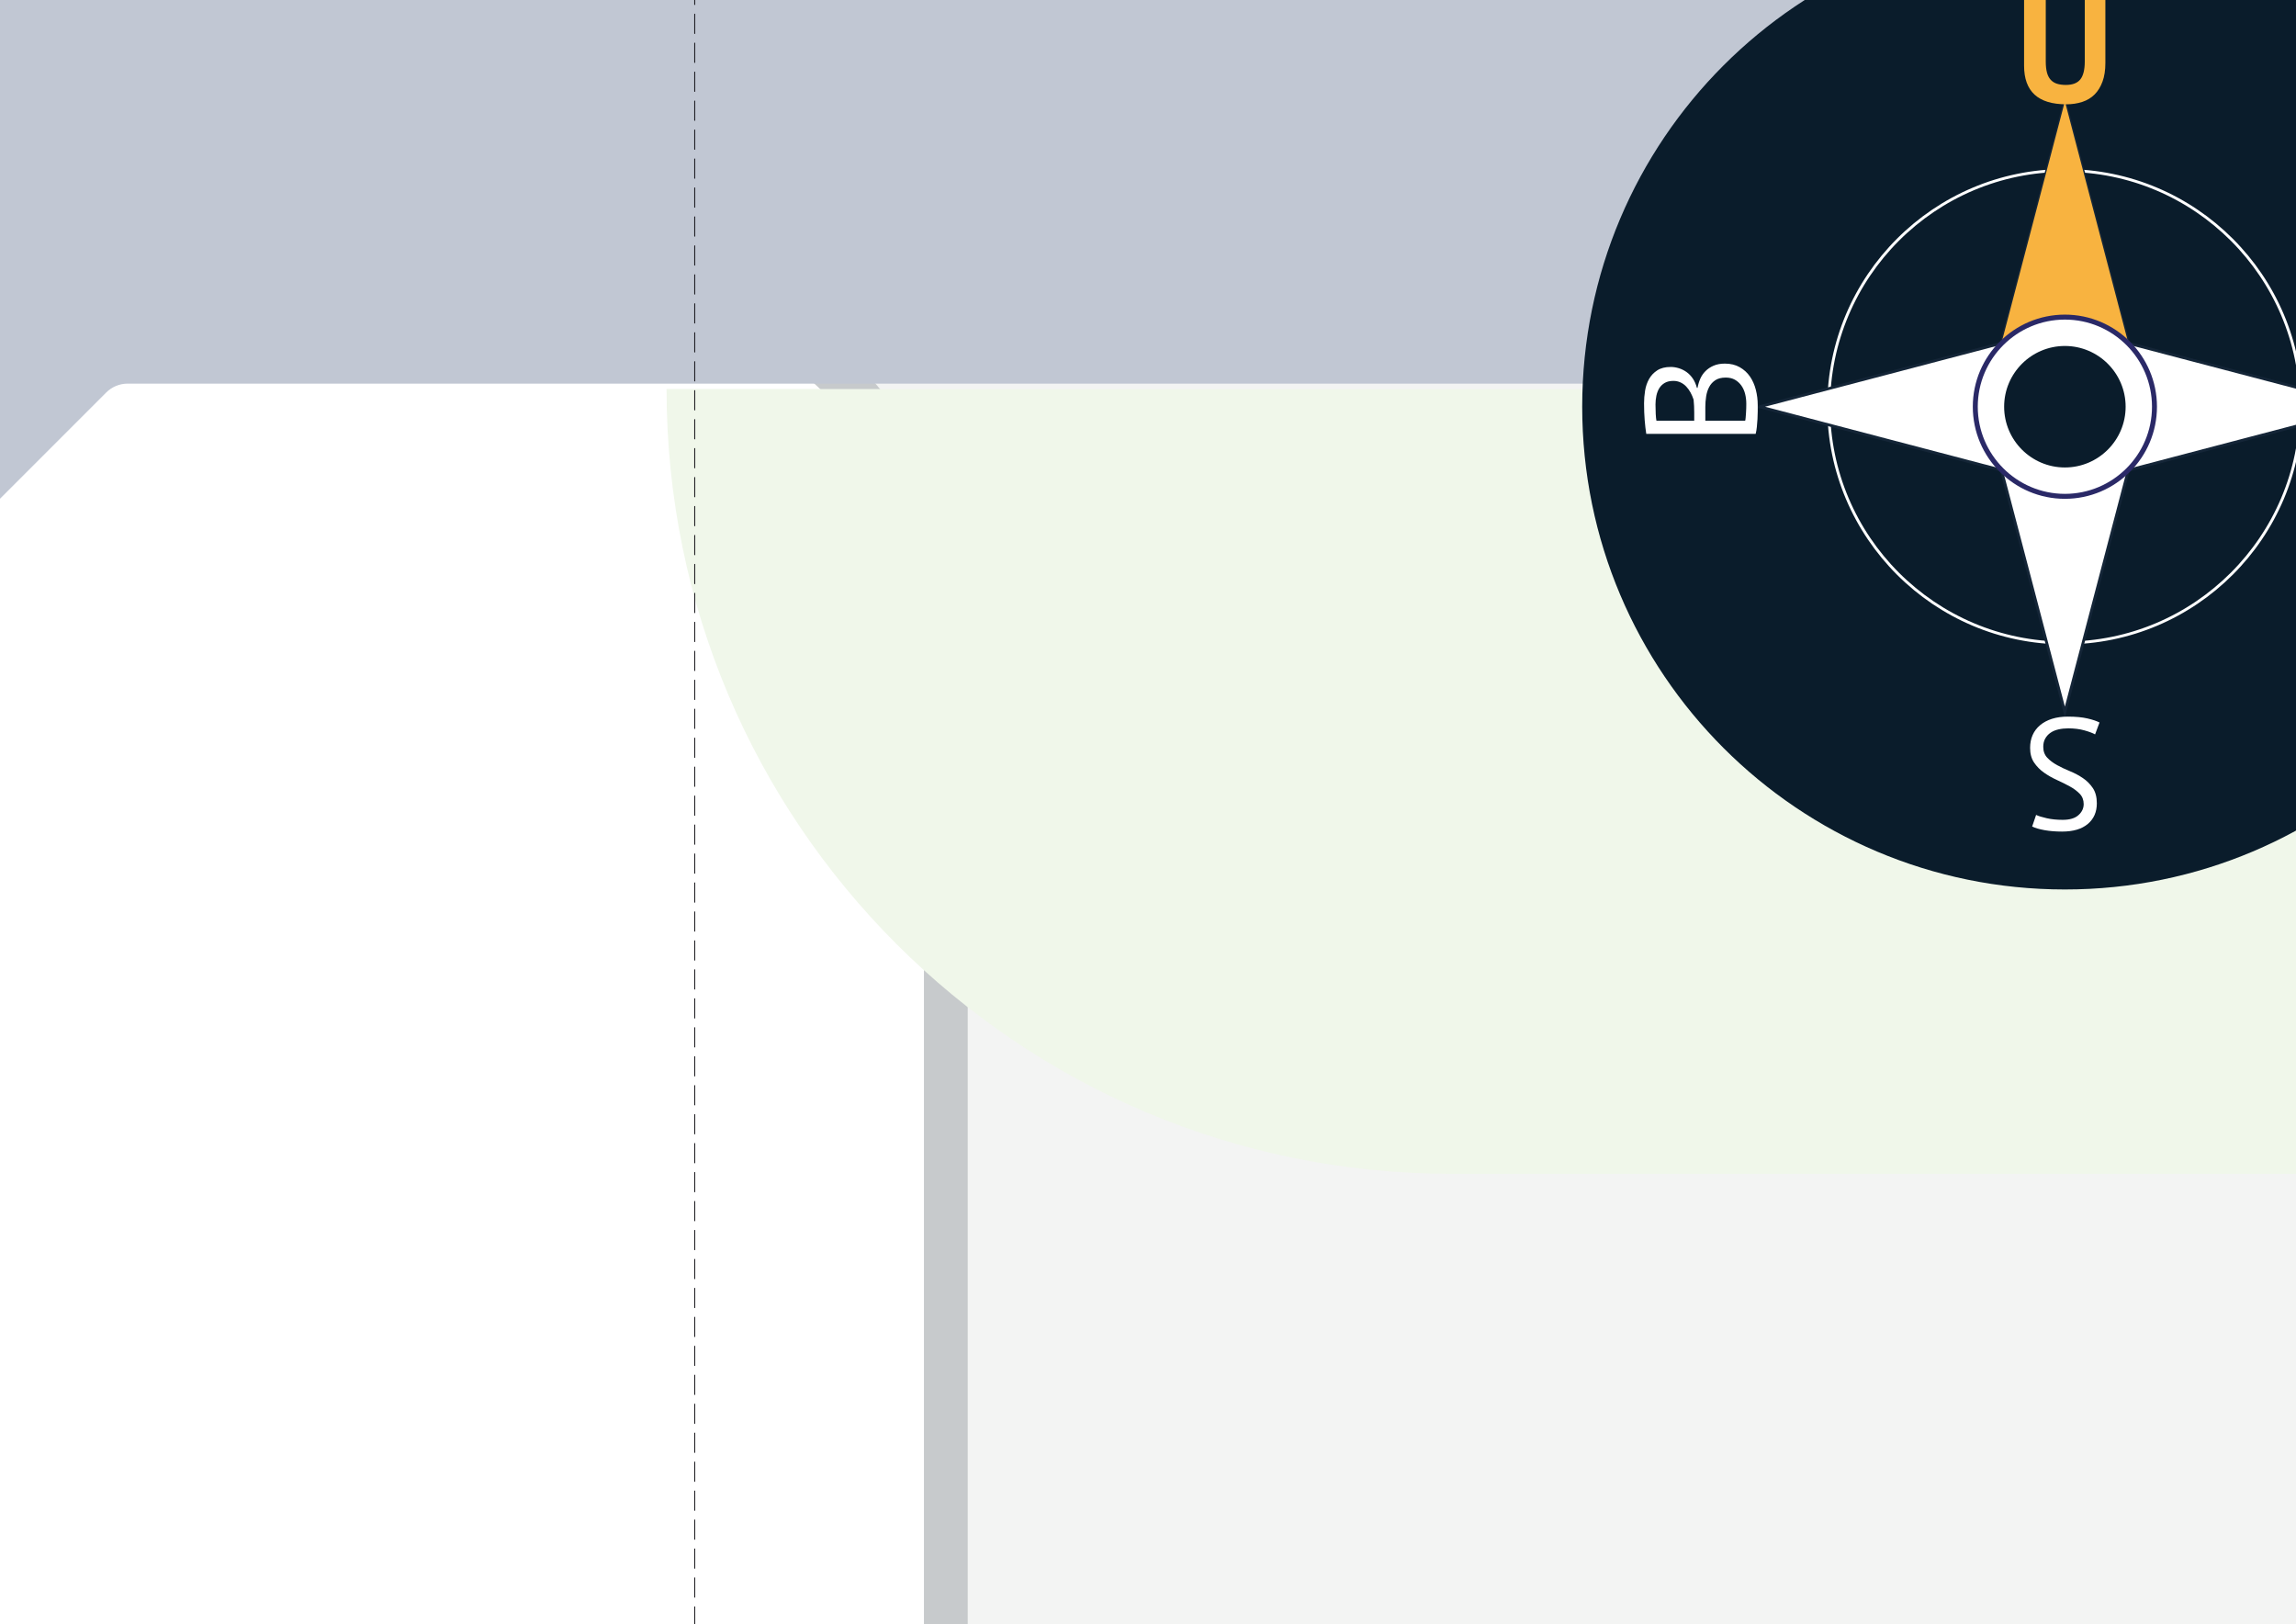
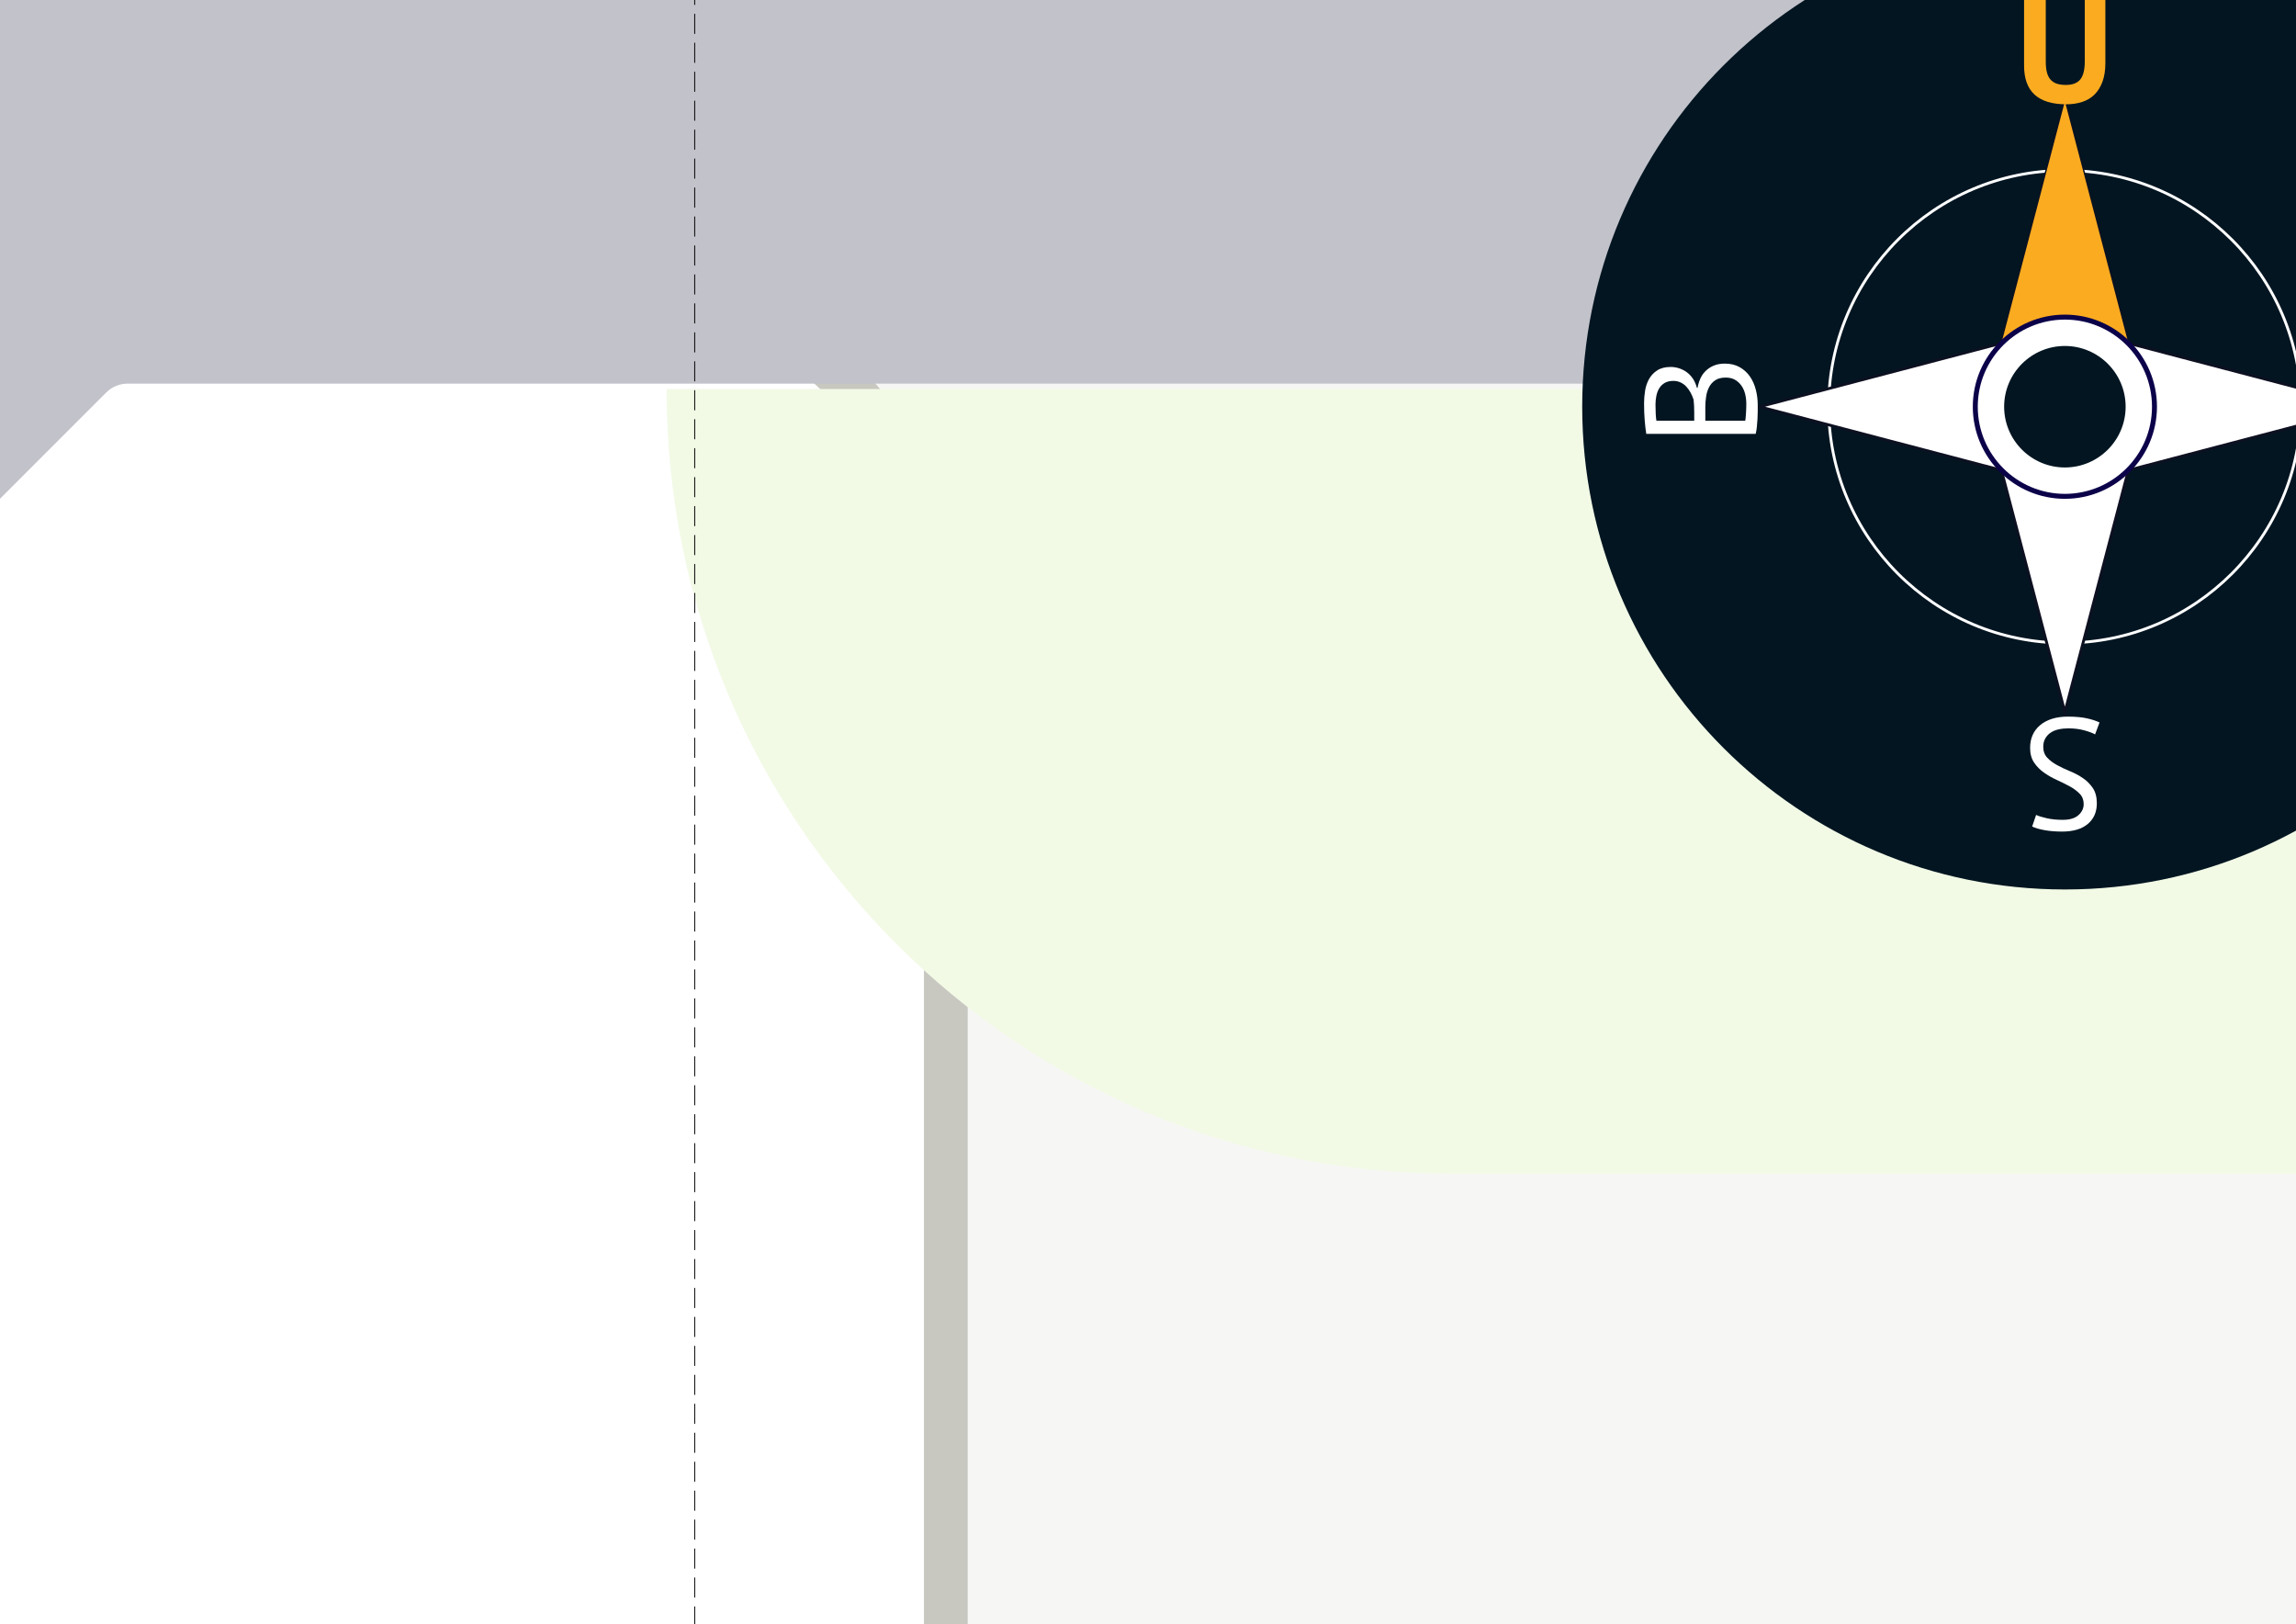
<svg xmlns="http://www.w3.org/2000/svg" xmlns:xlink="http://www.w3.org/1999/xlink" viewBox="7135.177 840.86 1189.196 840.86" width="1189.196" height="840.86">
  <defs>
    <g id="glyph-85-0">
      <path d="M 36.125 -57.562 L 46.797 -57.562 L 46.797 -20.391 C 46.797 -16.66 46.301 -13.453 45.312 -10.766 C 44.332 -8.086 42.969 -5.867 41.219 -4.109 C 39.469 -2.359 37.332 -1.07 34.812 -0.25 C 32.289 0.57 29.523 0.984 26.516 0.984 C 11.961 0.984 4.688 -5.676 4.688 -19 L 4.688 -57.562 L 15.922 -57.562 L 15.922 -21.219 C 15.922 -18.969 16.125 -17.062 16.531 -15.5 C 16.945 -13.938 17.594 -12.676 18.469 -11.719 C 19.344 -10.758 20.438 -10.07 21.75 -9.656 C 23.07 -9.25 24.609 -9.047 26.359 -9.047 C 29.805 -9.047 32.297 -10.004 33.828 -11.922 C 35.359 -13.836 36.125 -16.938 36.125 -21.219 Z M 36.125 -57.562 " />
    </g>
    <g id="glyph-86-0">
      <path d="M -32.922 14.641 C -32.922 16.941 -32.238 18.816 -30.875 20.266 C -29.508 21.723 -27.797 23.016 -25.734 24.141 C -23.68 25.266 -21.453 26.316 -19.047 27.297 C -16.641 28.285 -14.41 29.477 -12.359 30.875 C -10.305 32.27 -8.594 33.992 -7.219 36.047 C -5.852 38.109 -5.172 40.727 -5.172 43.906 C -5.172 48.406 -6.727 51.969 -9.844 54.594 C -12.969 57.227 -17.406 58.547 -23.156 58.547 C -26.488 58.547 -29.523 58.301 -32.266 57.812 C -35.004 57.32 -37.141 56.691 -38.672 55.922 L -36.625 49.922 C -35.363 50.523 -33.516 51.098 -31.078 51.641 C -28.641 52.191 -25.891 52.469 -22.828 52.469 C -19.211 52.469 -16.5 51.656 -14.688 50.031 C -12.883 48.414 -11.984 46.516 -11.984 44.328 C -11.984 42.191 -12.664 40.41 -14.031 38.984 C -15.406 37.555 -17.117 36.281 -19.172 35.156 C -21.223 34.031 -23.453 32.922 -25.859 31.828 C -28.273 30.734 -30.508 29.457 -32.562 28 C -34.613 26.551 -36.32 24.812 -37.688 22.781 C -39.051 20.75 -39.734 18.227 -39.734 15.219 C -39.734 12.75 -39.297 10.523 -38.422 8.547 C -37.547 6.578 -36.258 4.879 -34.562 3.453 C -32.863 2.023 -30.812 0.926 -28.406 0.156 C -26 -0.602 -23.266 -0.984 -20.203 -0.984 C -16.098 -0.984 -12.703 -0.664 -10.016 -0.031 C -7.336 0.594 -5.258 1.289 -3.781 2.062 L -6.078 8.219 C -7.336 7.508 -9.195 6.812 -11.656 6.125 C -14.125 5.438 -16.891 5.094 -19.953 5.094 C -21.754 5.094 -23.445 5.27 -25.031 5.625 C -26.625 5.988 -27.992 6.566 -29.141 7.359 C -30.297 8.148 -31.211 9.148 -31.891 10.359 C -32.578 11.566 -32.922 12.992 -32.922 14.641 Z M -32.922 14.641 " />
    </g>
    <g id="glyph-87-0">
      <path d="M -44.406 -41.625 C -43.031 -41.625 -41.629 -41.406 -40.203 -40.969 C -38.785 -40.531 -37.457 -39.875 -36.219 -39 C -34.988 -38.125 -33.906 -37 -32.969 -35.625 C -32.039 -34.258 -31.332 -32.648 -30.844 -30.797 L -30.516 -30.797 C -30.234 -32.43 -29.766 -34 -29.109 -35.5 C -28.453 -37.008 -27.547 -38.336 -26.391 -39.484 C -25.242 -40.641 -23.848 -41.57 -22.203 -42.281 C -20.555 -43 -18.609 -43.359 -16.359 -43.359 C -13.398 -43.359 -10.836 -42.738 -8.672 -41.5 C -6.504 -40.27 -4.734 -38.656 -3.359 -36.656 C -1.992 -34.664 -0.984 -32.383 -0.328 -29.812 C 0.328 -27.238 0.656 -24.609 0.656 -21.922 C 0.656 -20.992 0.656 -19.898 0.656 -18.641 C 0.656 -17.379 0.613 -16.062 0.531 -14.688 C 0.445 -13.32 0.336 -11.957 0.203 -10.594 C 0.066 -9.227 -0.133 -8.023 -0.406 -6.984 L -57.078 -6.984 C -57.398 -9.004 -57.672 -11.352 -57.891 -14.031 C -58.109 -16.719 -58.219 -19.648 -58.219 -22.828 C -58.219 -24.961 -58.039 -27.133 -57.688 -29.344 C -57.332 -31.562 -56.645 -33.57 -55.625 -35.375 C -54.613 -37.188 -53.203 -38.68 -51.391 -39.859 C -49.586 -41.035 -47.258 -41.625 -44.406 -41.625 Z M -5.266 -22.578 C -5.266 -24.328 -5.469 -26.023 -5.875 -27.672 C -6.289 -29.316 -6.945 -30.766 -7.844 -32.016 C -8.75 -33.273 -9.859 -34.273 -11.172 -35.016 C -12.492 -35.754 -14.062 -36.125 -15.875 -36.125 C -18.125 -36.125 -19.93 -35.672 -21.297 -34.766 C -22.672 -33.867 -23.738 -32.691 -24.5 -31.234 C -25.27 -29.785 -25.789 -28.156 -26.062 -26.344 C -26.344 -24.539 -26.484 -22.738 -26.484 -20.938 L -26.484 -13.797 L -5.844 -13.797 C -5.727 -14.18 -5.645 -14.727 -5.594 -15.438 C -5.539 -16.145 -5.484 -16.91 -5.422 -17.734 C -5.367 -18.555 -5.328 -19.406 -5.297 -20.281 C -5.273 -21.156 -5.266 -21.922 -5.266 -22.578 Z M -32.234 -18.062 C -32.234 -18.988 -32.258 -20.109 -32.312 -21.422 C -32.375 -22.742 -32.457 -23.844 -32.562 -24.719 C -33 -26.031 -33.531 -27.258 -34.156 -28.406 C -34.789 -29.562 -35.531 -30.586 -36.375 -31.484 C -37.227 -32.391 -38.219 -33.102 -39.344 -33.625 C -40.469 -34.145 -41.691 -34.406 -43.016 -34.406 C -44.816 -34.406 -46.305 -34.062 -47.484 -33.375 C -48.672 -32.688 -49.617 -31.77 -50.328 -30.625 C -51.035 -29.477 -51.539 -28.164 -51.844 -26.688 C -52.145 -25.207 -52.297 -23.703 -52.297 -22.172 C -52.297 -20.359 -52.254 -18.695 -52.172 -17.188 C -52.086 -15.688 -51.969 -14.555 -51.812 -13.797 L -32.234 -13.797 Z M -32.234 -18.062 " />
    </g>
    <clipPath id="clip-3037">
      <path clip-rule="nonzero" d="M 0 626 L 8627 626 L 8627 6726.879 L 0 6726.879 Z M 0 626 " />
    </clipPath>
    <clipPath id="clip-3038">
      <path clip-rule="nonzero" d="M 0 626 L 8628 626 L 8628 6726.879 L 0 6726.879 Z M 0 626 " />
    </clipPath>
  </defs>
-   <path fill-rule="nonzero" fill="rgb(95.294%, 95.686%, 95.294%)" fill-opacity="1" d="M 8553.738 6718.391 L 76.574 6718.391 L 76.574 769.434 L 8553.738 769.434 Z M 8553.738 6718.391 " />
-   <path fill-rule="nonzero" fill="rgb(100%, 100%, 100%)" fill-opacity="1" stroke-width="22.677" stroke-linecap="butt" stroke-linejoin="miter" stroke="rgb(78.04%, 79.216%, 80%)" stroke-opacity="1" stroke-miterlimit="10" d="M 0.001 -0 L 0.001 -2301.348 C 0.001 -2403.121 -82.507 -2485.629 -184.285 -2485.629 L -5203.98 -2485.629 C -5305.753 -2485.629 -5388.261 -2403.121 -5388.261 -2301.348 L -5388.261 -1509.391 C -5388.261 -1407.613 -5470.769 -1325.106 -5572.542 -1325.106 L -6282.558 -1325.106 C -6384.335 -1325.106 -6466.839 -1242.602 -6466.839 -1140.824 L -6466.839 -729.484 C -6466.839 -680.609 -6486.257 -633.734 -6520.816 -599.176 L -6656.078 -463.914 C -6690.636 -429.356 -6710.05 -382.481 -6710.05 -333.609 L -6710.05 1191.941 C -6710.05 1257.574 -6675.14 1318.258 -6618.402 1351.25 L -5760.171 1850.293 C -5703.433 1883.285 -5668.523 1943.969 -5668.523 2009.601 L -5668.523 2484.34 C -5668.523 2586.023 -5586.16 2668.492 -5484.472 2668.621 L -184.515 2675.281 C -82.648 2675.406 0.001 2592.863 0.001 2491 L 0.001 996.523 C 0.001 958.016 15.297 921.086 42.528 893.855 L 213.063 723.316 C 240.239 696.144 255.504 659.289 255.504 620.859 L 255.504 400.863 C 255.504 354.125 236.934 309.297 203.883 276.242 L 51.942 124.301 C 18.954 91.312 0.29 46.652 0.001 -0 Z M 0.001 -0 " transform="matrix(1, 0, 0, -1, 7625.062, 3658.629)" />
-   <path fill-rule="nonzero" fill="rgb(75.687%, 78.04%, 82.745%)" fill-opacity="1" d="M 1427.484 704.27 L 8535.48 704.27 C 8544.176 704.27 8551.227 711.316 8551.227 720.016 L 8551.227 1023.77 C 8551.227 1032.469 8544.176 1039.52 8535.477 1039.52 L 7201.309 1039.52 C 7197.133 1039.52 7193.129 1041.18 7190.176 1044.133 L 7041.859 1192.48 C 7023.113 1211.23 6997.68 1221.77 6971.16 1221.77 L 6032.727 1221.77 C 6006.211 1221.77 5980.777 1232.305 5962.031 1251.059 L 5809.141 1403.98 C 5790.395 1422.734 5764.965 1433.27 5738.449 1433.27 L 5363.707 1433.27 C 5355.012 1433.27 5347.961 1440.316 5347.961 1449.016 L 5347.961 1462.52 C 5347.961 1471.219 5355.012 1478.27 5363.707 1478.27 C 5372.402 1478.27 5379.453 1485.32 5379.453 1494.02 L 5379.453 1503.02 C 5379.453 1511.719 5372.402 1518.77 5363.703 1518.77 L 5228.738 1518.77 C 5220.039 1518.77 5212.992 1511.719 5212.992 1503.023 L 5212.992 1494.02 C 5212.992 1485.32 5220.043 1478.27 5228.742 1478.27 L 5278.223 1478.27 C 5286.922 1478.27 5293.973 1471.219 5293.973 1462.52 L 5293.973 1453.52 C 5293.973 1444.82 5286.922 1437.77 5278.223 1437.77 L 4732.523 1437.77 C 4706.008 1437.77 4680.578 1427.234 4661.832 1408.48 L 4580.926 1327.559 C 4562.176 1308.805 4536.746 1298.27 4510.23 1298.27 L 3892.543 1298.27 C 3883.848 1298.27 3876.797 1291.219 3876.797 1282.523 L 3876.797 1107.02 C 3876.797 1098.32 3869.746 1091.27 3861.047 1091.27 L 3676.594 1091.27 C 3667.898 1091.27 3660.848 1098.316 3660.848 1107.016 L 3660.848 1217.273 C 3660.848 1225.969 3653.797 1233.02 3645.102 1233.02 L 2359.316 1233.02 C 2332.801 1233.02 2307.371 1222.484 2288.625 1203.73 L 2161.883 1076.961 C 2136.477 1051.547 2102.012 1037.27 2066.074 1037.27 L 1571.598 1037.27 C 1513.891 1037.27 1458.547 1014.344 1417.738 973.539 L 1144.25 700.051 Z M 1427.484 704.27 " />
-   <path fill-rule="nonzero" fill="rgb(94.118%, 96.863%, 91.765%)" fill-opacity="1" d="M 7886.816 1448.727 L 8554.098 1448.727 L 8554.098 1042.324 L 7480.414 1042.324 C 7480.414 1266.773 7662.367 1448.727 7886.816 1448.727 " />
-   <path fill="none" stroke-width="0.5" stroke-linecap="round" stroke-linejoin="round" stroke="rgb(9.804%, 9.412%, 11.372%)" stroke-opacity="1" stroke-dasharray="9.997 4.999" stroke-miterlimit="4" d="M 0.002 0 L 0.002 -6070.855 " transform="matrix(1, 0, 0, -1, 7494.998, 638.254)" />
+   <path fill-rule="nonzero" fill="rgb(96.399%, 96.799%, 95.599%)" fill-opacity="1" d="M 8553.738 6718.387 L 76.574 6718.387 L 76.574 769.43 L 8553.738 769.43 Z M 8553.738 6718.387 " />
+   <path fill-rule="nonzero" fill="rgb(100%, 100%, 100%)" fill-opacity="1" d="M 7625.062 3658.629 L 7625.062 5959.977 C 7625.062 6061.75 7542.555 6144.258 7440.777 6144.258 L 2421.082 6144.258 C 2319.309 6144.258 2236.801 6061.75 2236.801 5959.977 L 2236.801 5168.02 C 2236.801 5066.242 2154.293 4983.734 2052.516 4983.734 L 1342.504 4983.734 C 1240.727 4983.734 1158.223 4901.23 1158.223 4799.453 L 1158.223 4388.113 C 1158.223 4339.238 1138.805 4292.363 1104.246 4257.805 L 968.984 4122.543 C 934.426 4087.984 915.012 4041.109 915.012 3992.238 L 915.012 2466.688 C 915.012 2401.055 949.918 2340.371 1006.66 2307.379 L 1864.891 1808.336 C 1921.629 1775.344 1956.539 1714.66 1956.539 1649.027 L 1956.539 1174.289 C 1956.539 1072.605 2038.902 990.137 2140.59 990.008 L 7440.547 983.348 C 7542.414 983.223 7625.062 1065.766 7625.062 1167.629 L 7625.062 2662.105 C 7625.062 2700.613 7640.359 2737.543 7667.59 2764.773 L 7838.125 2935.312 C 7865.301 2962.484 7880.566 2999.34 7880.566 3037.77 L 7880.566 3257.766 C 7880.566 3304.504 7861.996 3349.332 7828.945 3382.387 L 7677.004 3534.328 C 7644.016 3567.316 7625.352 3611.977 7625.062 3658.629 " />
+   <path fill="none" stroke-width="22.677" stroke-linecap="butt" stroke-linejoin="miter" stroke="rgb(78.4%, 78.4%, 75.8%)" stroke-opacity="1" stroke-miterlimit="10" d="M 0.001 -0 L 0.001 -2301.348 C 0.001 -2403.121 -82.507 -2485.629 -184.284 -2485.629 L -5203.979 -2485.629 C -5305.753 -2485.629 -5388.261 -2403.121 -5388.261 -2301.348 L -5388.261 -1509.391 C -5388.261 -1407.613 -5470.769 -1325.106 -5572.546 -1325.106 L -6282.558 -1325.106 C -6384.335 -1325.106 -6466.839 -1242.602 -6466.839 -1140.824 L -6466.839 -729.484 C -6466.839 -680.609 -6486.257 -633.734 -6520.815 -599.176 L -6656.077 -463.914 C -6690.636 -429.356 -6710.05 -382.481 -6710.05 -333.609 L -6710.05 1191.941 C -6710.05 1257.574 -6675.144 1318.258 -6618.401 1351.25 L -5760.171 1850.293 C -5703.433 1883.285 -5668.522 1943.969 -5668.522 2009.601 L -5668.522 2484.34 C -5668.522 2586.023 -5586.159 2668.492 -5484.472 2668.621 L -184.515 2675.281 C -82.647 2675.406 0.001 2592.863 0.001 2491 L 0.001 996.523 C 0.001 958.016 15.298 921.086 42.528 893.855 L 213.064 723.316 C 240.239 696.144 255.505 659.289 255.505 620.859 L 255.505 400.863 C 255.505 354.125 236.935 309.297 203.884 276.242 L 51.942 124.301 C 18.954 91.312 0.29 46.652 0.001 -0 Z M 0.001 -0 " transform="matrix(1, 0, 0, -1, 7625.061, 3658.629)" />
+   <path fill-rule="nonzero" fill="rgb(75.899%, 76.199%, 79.199%)" fill-opacity="1" d="M 1427.484 704.27 L 8535.48 704.27 C 8544.176 704.27 8551.227 711.316 8551.227 720.016 L 8551.227 1023.77 C 8551.227 1032.469 8544.176 1039.52 8535.477 1039.52 L 7201.309 1039.52 C 7197.133 1039.52 7193.129 1041.18 7190.176 1044.133 L 7041.859 1192.48 C 7023.109 1211.23 6997.68 1221.77 6971.16 1221.77 L 6032.723 1221.77 C 6006.211 1221.77 5980.777 1232.305 5962.031 1251.059 L 5809.141 1403.98 C 5790.395 1422.734 5764.965 1433.27 5738.449 1433.27 L 5363.707 1433.27 C 5355.012 1433.27 5347.961 1440.316 5347.961 1449.016 L 5347.961 1462.52 C 5347.961 1471.219 5355.012 1478.27 5363.707 1478.27 C 5372.402 1478.27 5379.453 1485.32 5379.453 1494.02 L 5379.453 1503.02 C 5379.453 1511.719 5372.402 1518.77 5363.703 1518.77 L 5228.738 1518.77 C 5220.039 1518.77 5212.992 1511.719 5212.992 1503.023 L 5212.992 1494.02 C 5212.992 1485.32 5220.043 1478.27 5228.742 1478.27 L 5278.223 1478.27 C 5286.922 1478.27 5293.973 1471.219 5293.973 1462.52 L 5293.973 1453.52 C 5293.973 1444.82 5286.922 1437.77 5278.223 1437.77 L 4732.523 1437.77 C 4706.008 1437.77 4680.578 1427.234 4661.832 1408.48 L 4580.926 1327.559 C 4562.176 1308.805 4536.746 1298.27 4510.23 1298.27 L 3892.543 1298.27 C 3883.848 1298.27 3876.797 1291.219 3876.797 1282.523 L 3876.797 1107.02 C 3876.797 1098.32 3869.746 1091.27 3861.047 1091.27 L 3676.594 1091.27 C 3667.898 1091.27 3660.848 1098.316 3660.848 1107.016 L 3660.848 1217.273 C 3660.848 1225.969 3653.797 1233.02 3645.102 1233.02 L 2359.316 1233.02 C 2332.801 1233.02 2307.371 1222.484 2288.625 1203.73 L 2161.883 1076.961 C 2136.477 1051.547 2102.012 1037.27 2066.074 1037.27 L 1571.598 1037.27 C 1513.891 1037.27 1458.547 1014.344 1417.738 973.539 L 1144.25 700.051 Z M 1427.484 704.27 " />
+   <path fill-rule="nonzero" fill="rgb(94.899%, 98.099%, 90.099%)" fill-opacity="1" d="M 7886.816 1448.727 L 8554.098 1448.727 L 8554.098 1042.324 L 7480.414 1042.324 C 7480.414 1266.773 7662.367 1448.727 7886.816 1448.727 " />
+   <path fill="none" stroke-width="0.5" stroke-linecap="round" stroke-linejoin="round" stroke="rgb(6.2%, 4.999%, 6%)" stroke-opacity="1" stroke-dasharray="9.997 4.999" stroke-miterlimit="4" d="M 0.002 0 L 0.002 -6070.855 " transform="matrix(1, 0, 0, -1, 7494.998, 638.254)" />
  <g clip-path="url(#clip-3037)">
    <path fill-rule="nonzero" fill="rgb(100%, 100%, 100%)" fill-opacity="1" d="M 8627 626.715 L 0.254 626.715 L 0.254 6726.715 L 8627 6726.715 Z M 8552.207 6651.945 L 75.043 6651.945 L 75.043 701.484 L 8552.207 701.484 Z M 8552.207 6651.945 " />
  </g>
  <g clip-path="url(#clip-3038)">
-     <path fill="none" stroke-width="0.373" stroke-linecap="butt" stroke-linejoin="miter" stroke="rgb(9.804%, 9.412%, 11.372%)" stroke-opacity="1" stroke-miterlimit="10" d="M 8627 6100.165 L 0.254 6100.165 L 0.254 0.165 L 8627 0.165 Z M 8552.207 74.935 L 75.043 74.935 L 75.043 6025.396 L 8552.207 6025.396 Z M 8552.207 74.935 " transform="matrix(1, 0, 0, -1, 0, 6726.88)" />
+     <path fill="none" stroke-width="0.373" stroke-linecap="butt" stroke-linejoin="miter" stroke="rgb(6.2%, 4.999%, 6%)" stroke-opacity="1" stroke-miterlimit="10" d="M 8627 6100.165 L 0.254 6100.165 L 0.254 0.165 L 8627 0.165 Z M 8552.207 74.935 L 75.043 74.935 L 75.043 6025.396 L 8552.207 6025.396 Z M 8552.207 74.935 " transform="matrix(1, 0, 0, -1, 0, 6726.88)" />
  </g>
-   <path fill-rule="nonzero" fill="rgb(3.922%, 10.98%, 16.862%)" fill-opacity="1" d="M 8454.668 1051.469 C 8454.668 1189.535 8342.734 1301.48 8204.668 1301.48 C 8066.594 1301.48 7954.668 1189.535 7954.668 1051.469 C 7954.668 913.414 8066.594 801.48 8204.668 801.48 C 8342.734 801.48 8454.668 913.414 8454.668 1051.469 " />
-   <path fill="none" stroke-width="1.454" stroke-linecap="butt" stroke-linejoin="miter" stroke="rgb(100%, 100%, 100%)" stroke-opacity="1" stroke-miterlimit="10" d="M -0.001 -0.002 C -67.442 -0.002 -122.337 54.893 -122.337 122.346 C -122.337 189.799 -67.442 244.682 -0.001 244.682 C 67.464 244.682 122.343 189.799 122.343 122.346 C 122.343 54.893 67.464 -0.002 -0.001 -0.002 " transform="matrix(1, 0, 0, -1, 8204.665, 1173.822)" />
-   <path fill-rule="nonzero" fill="rgb(100%, 100%, 100%)" fill-opacity="1" stroke-width="1.454" stroke-linecap="butt" stroke-linejoin="miter" stroke="rgb(7.843%, 14.51%, 21.568%)" stroke-opacity="1" stroke-miterlimit="10" d="M 0.001 0 L 125.278 -32.875 L 0.001 -65.754 L -32.878 -191.031 L -65.753 -65.754 L -128.394 -49.312 L -191.034 -32.879 L -191.03 -32.875 L -191.034 -32.879 L -99.507 -8.859 L -65.753 0 L -32.878 125.281 Z M 0.001 0 " transform="matrix(1, 0, 0, -1, 8237.546, 1018.606)" />
-   <path fill-rule="nonzero" fill="rgb(97.255%, 70.197%, 25.098%)" fill-opacity="1" d="M 8210.73 916.426 L 8204.672 893.328 L 8171.793 1018.605 L 8204.672 1051.48 L 8237.543 1018.605 Z M 8210.73 916.426 " />
-   <path fill-rule="nonzero" fill="rgb(100%, 100%, 100%)" fill-opacity="1" stroke-width="2.573" stroke-linecap="butt" stroke-linejoin="miter" stroke="rgb(16.47%, 16.078%, 40.392%)" stroke-opacity="1" stroke-miterlimit="10" d="M 0.001 -0.002 C -25.581 -0.002 -46.405 20.818 -46.405 46.408 C -46.405 71.998 -25.581 92.815 0.001 92.815 C 25.591 92.815 46.407 71.998 46.407 46.408 C 46.407 20.818 25.591 -0.002 0.001 -0.002 " transform="matrix(1, 0, 0, -1, 8204.667, 1097.889)" />
-   <path fill-rule="nonzero" fill="rgb(3.922%, 10.98%, 16.862%)" fill-opacity="1" d="M 8204.668 1082.941 C 8187.32 1082.941 8173.203 1068.828 8173.203 1051.48 C 8173.203 1034.137 8187.32 1020.023 8204.668 1020.023 C 8222.02 1020.023 8236.133 1034.137 8236.133 1051.48 C 8236.133 1068.828 8222.02 1082.941 8204.668 1082.941 " />
-   <g fill="rgb(97.255%, 70.197%, 25.098%)" fill-opacity="1">
+   <path fill-rule="nonzero" fill="rgb(0.732%, 8.43%, 13.077%)" fill-opacity="1" d="M 8454.668 1051.469 C 8454.668 1189.535 8342.734 1301.48 8204.668 1301.48 C 8066.594 1301.48 7954.668 1189.535 7954.668 1051.469 C 7954.668 913.414 8066.594 801.48 8204.668 801.48 C 8342.734 801.48 8454.668 913.414 8454.668 1051.469 " />
+   <path fill="none" stroke-width="1.454" stroke-linecap="butt" stroke-linejoin="miter" stroke="rgb(100%, 100%, 100%)" stroke-opacity="1" stroke-miterlimit="10" d="M -0.001 -0.002 C -67.446 -0.002 -122.337 54.893 -122.337 122.346 C -122.337 189.799 -67.446 244.682 -0.001 244.682 C 67.464 244.682 122.343 189.799 122.343 122.346 C 122.343 54.893 67.464 -0.002 -0.001 -0.002 " transform="matrix(1, 0, 0, -1, 8204.665, 1173.822)" />
+   <path fill-rule="nonzero" fill="rgb(100%, 100%, 100%)" fill-opacity="1" stroke-width="1.454" stroke-linecap="butt" stroke-linejoin="miter" stroke="rgb(4.9%, 6.299%, 12.399%)" stroke-opacity="1" stroke-miterlimit="10" d="M 0.001 0 L 125.278 -32.875 L 0.001 -65.754 L -32.878 -191.031 L -65.753 -65.754 L -128.394 -49.312 L -191.034 -32.879 L -191.03 -32.875 L -191.034 -32.879 L -99.507 -8.859 L -65.753 0 L -32.878 125.281 Z M 0.001 0 " transform="matrix(1, 0, 0, -1, 8237.546, 1018.606)" />
+   <path fill-rule="nonzero" fill="rgb(98.599%, 67.2%, 12.7%)" fill-opacity="1" d="M 8210.73 916.426 L 8204.672 893.328 L 8171.793 1018.605 L 8204.672 1051.48 L 8237.543 1018.605 Z M 8210.73 916.426 " />
+   <path fill-rule="nonzero" fill="rgb(100%, 100%, 100%)" fill-opacity="1" stroke-width="2.573" stroke-linecap="butt" stroke-linejoin="miter" stroke="rgb(4.399%, 0.8%, 28.799%)" stroke-opacity="1" stroke-miterlimit="10" d="M -0 -0.002 C -25.582 -0.002 -46.406 20.818 -46.406 46.408 C -46.406 71.998 -25.582 92.815 -0 92.815 C 25.59 92.815 46.406 71.998 46.406 46.408 C 46.406 20.818 25.59 -0.002 -0 -0.002 " transform="matrix(1, 0, 0, -1, 8204.668, 1097.889)" />
+   <path fill-rule="nonzero" fill="rgb(0.732%, 8.43%, 13.077%)" fill-opacity="1" d="M 8204.668 1082.941 C 8187.32 1082.941 8173.203 1068.828 8173.203 1051.48 C 8173.203 1034.137 8187.32 1020.023 8204.668 1020.023 C 8222.02 1020.023 8236.133 1034.137 8236.133 1051.48 C 8236.133 1068.828 8222.02 1082.941 8204.668 1082.941 " />
+   <g fill="rgb(98.599%, 67.2%, 12.7%)" fill-opacity="1">
    <use xlink:href="#glyph-85-0" x="8178.843" y="893.889" />
  </g>
  <g fill="rgb(100%, 100%, 100%)" fill-opacity="1">
    <use xlink:href="#glyph-86-0" x="8226.388" y="1212.951" />
  </g>
  <g fill="rgb(100%, 100%, 100%)" fill-opacity="1">
    <use xlink:href="#glyph-87-0" x="8044.923" y="1072.515" />
  </g>
</svg>
